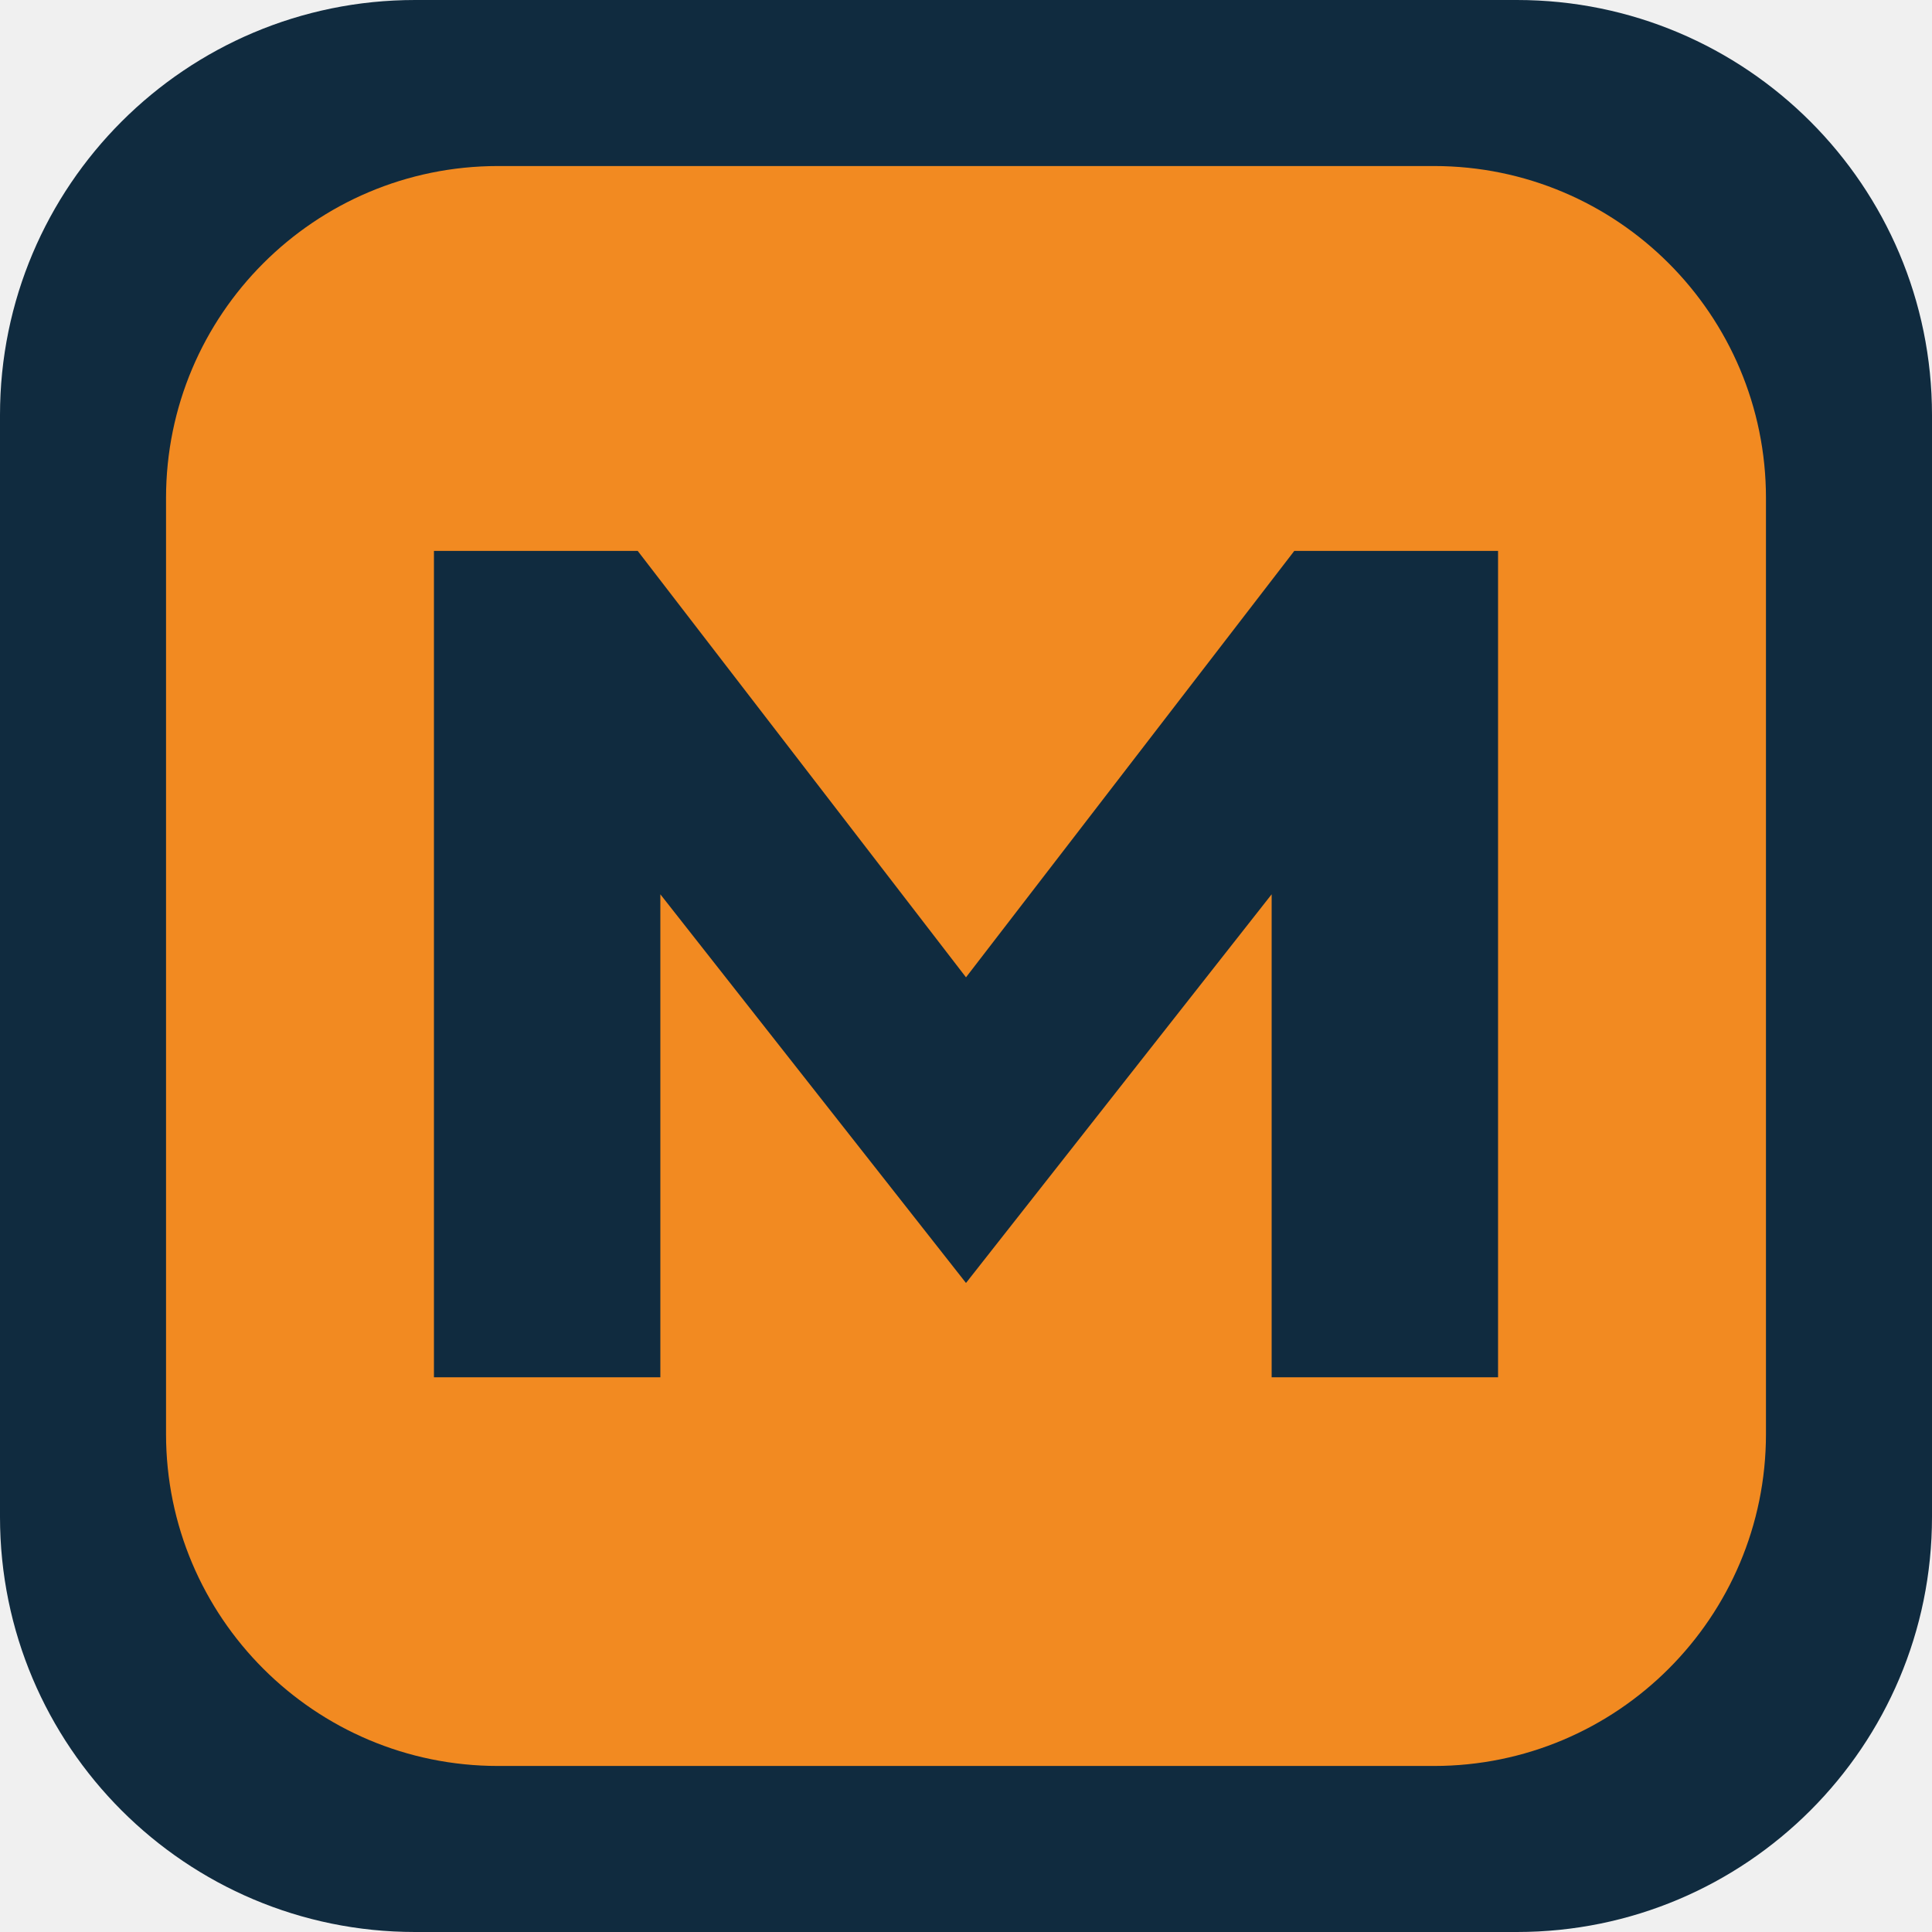
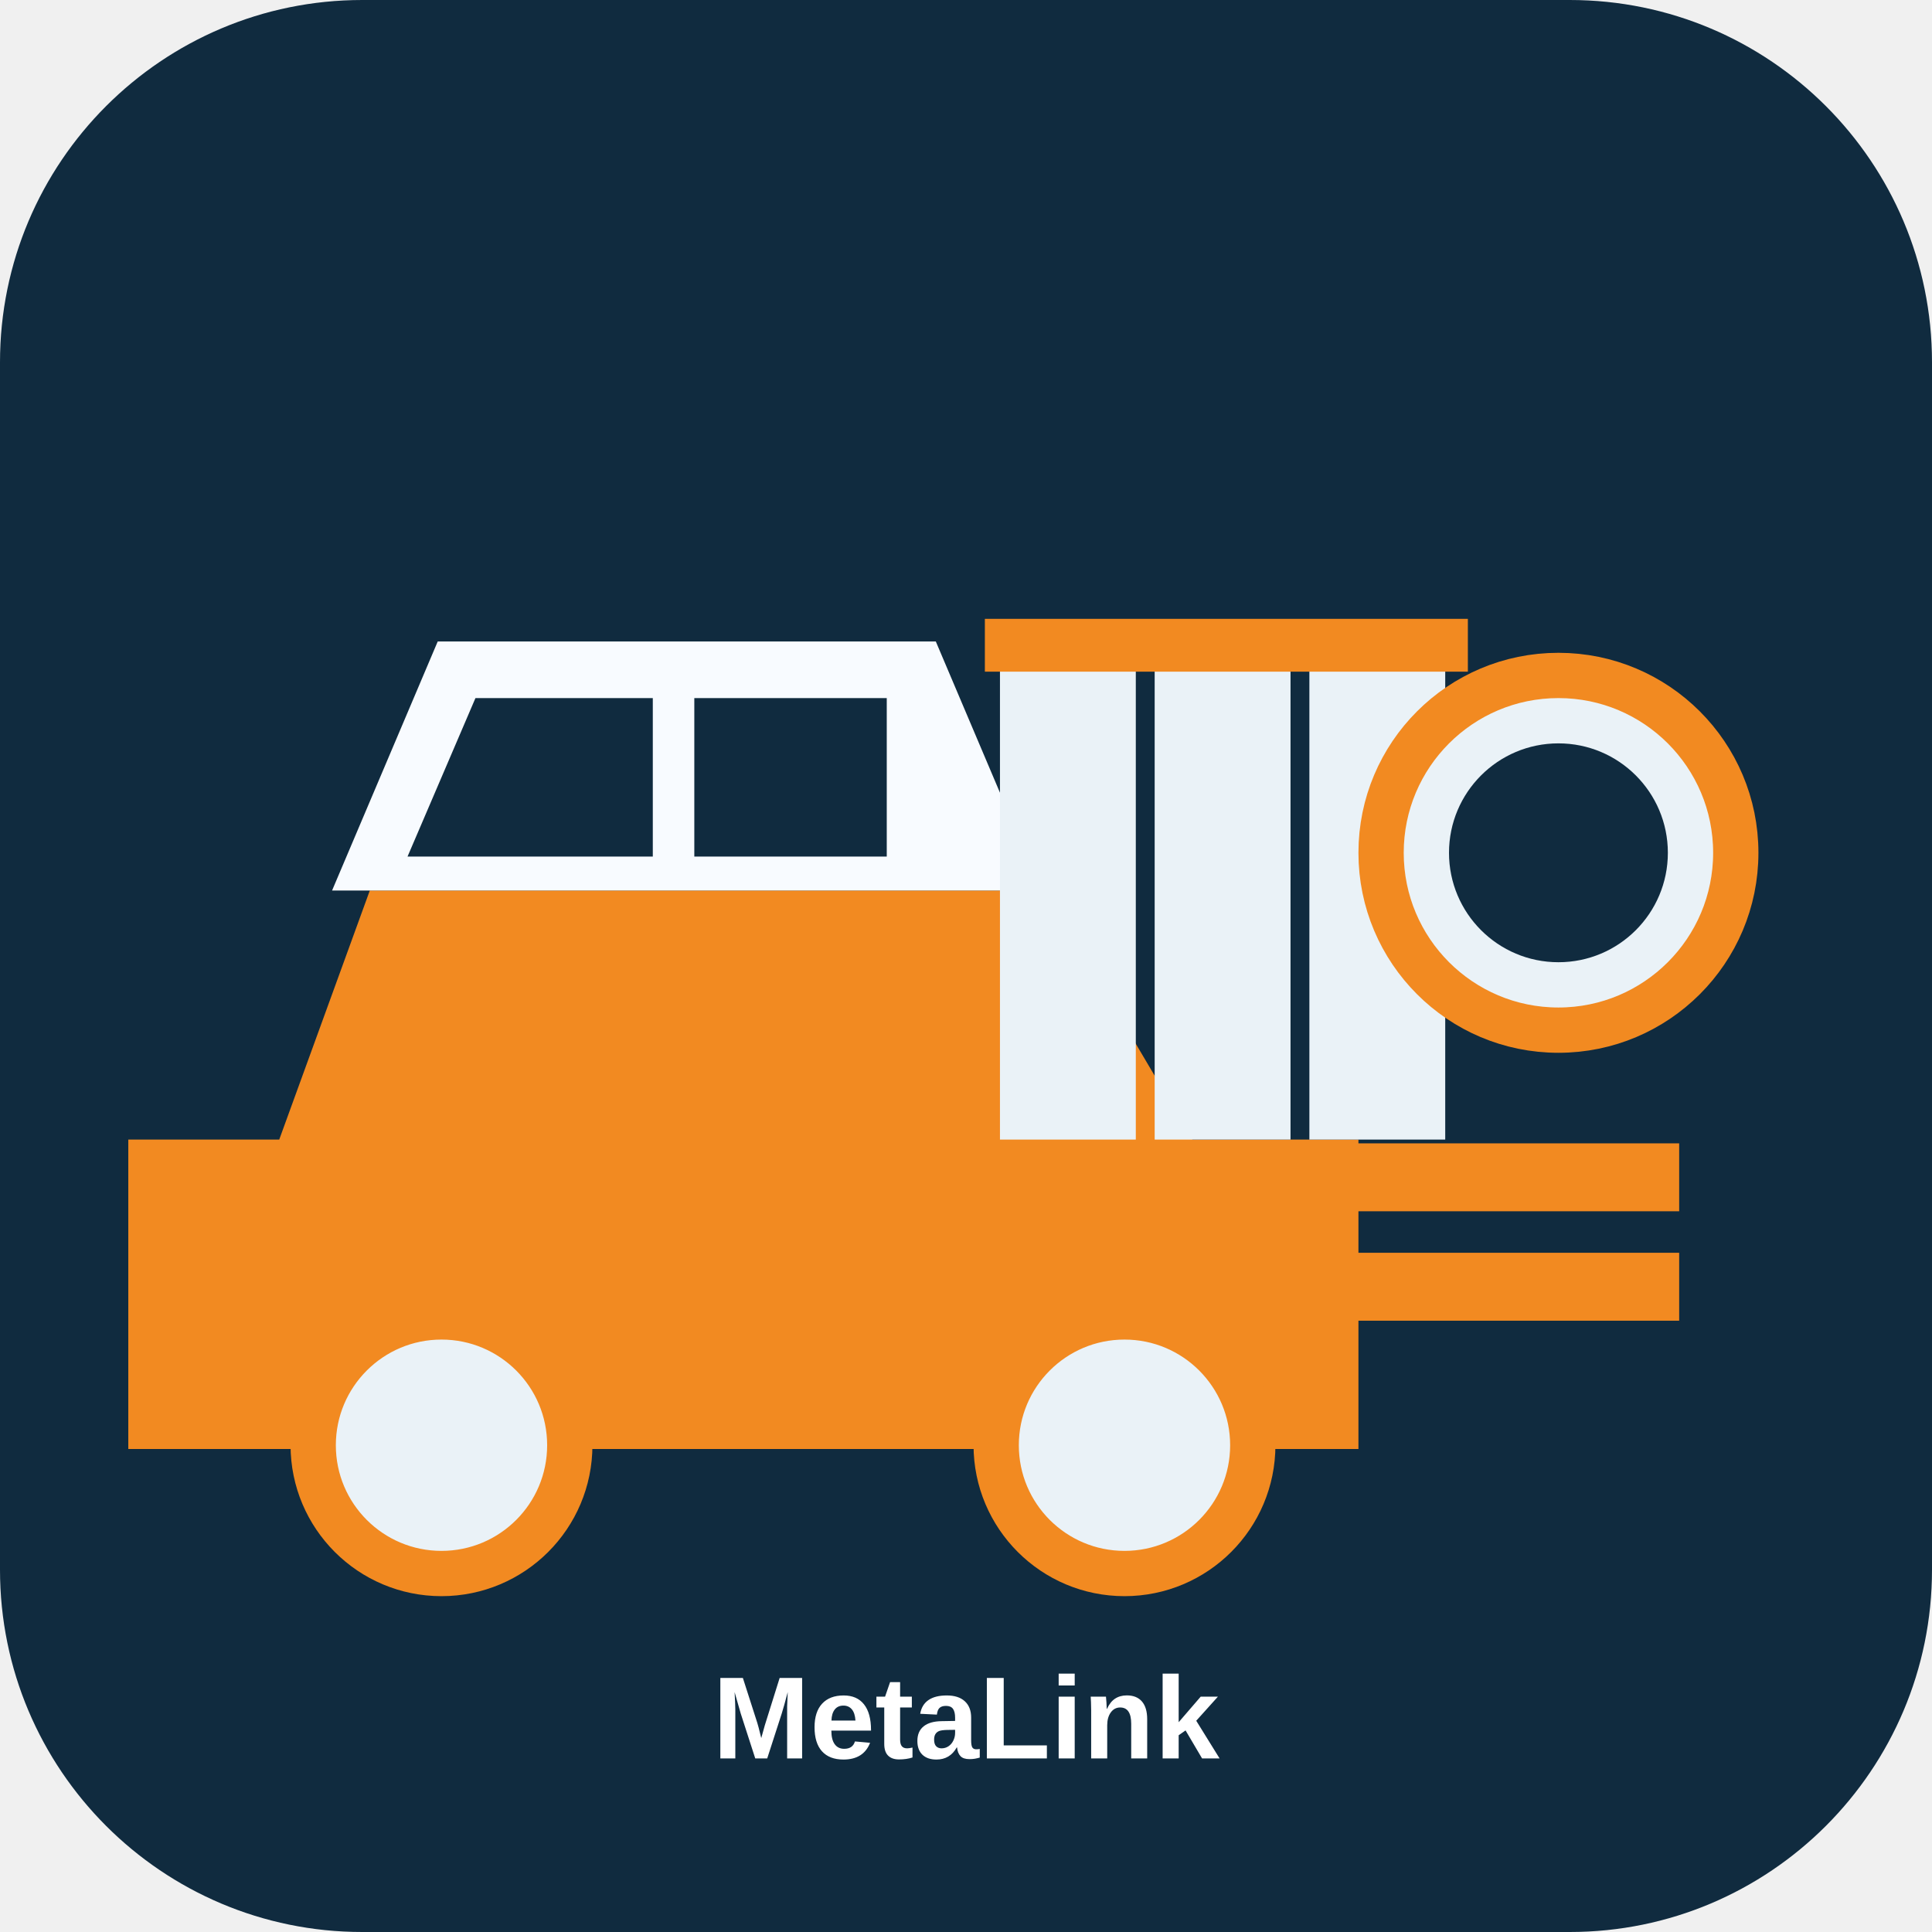
<svg xmlns="http://www.w3.org/2000/svg" viewBox="0 0 512 512">
-   <rect width="512" height="512" rx="110" fill="#102b3f" />
-   <rect x="44" y="44" width="424" height="424" rx="88" fill="#f28a21" />
-   <path d="M115 365V146h54l87 113 87-113h54v219h-60V237l-81 103-81-103v128z" fill="#102b3f" />
+   <rect width="512" height="512" rx="96" fill="#102b3f" />
+   <path d="M34 302h40l24-66h179l39 66h44v82H34z" fill="#f28a21" />
+   <path d="M88 236l28-66h132l28 66z" fill="#f8fbff" />
+   <path d="M126 185h47v42h-65zM184 185h51v42h-51z" fill="#102b3f" />
+   <circle cx="117" cy="383" r="34" fill="#eaf2f7" stroke="#f28a21" stroke-width="12" />
+   <circle cx="298" cy="383" r="34" fill="#eaf2f7" stroke="#f28a21" stroke-width="12" />
+   <path d="M265 170h36v132h-36zM306 170h36v132h-36zM347 170h36v132h-36z" fill="#eaf2f7" />
+   <path d="M261 164h128v14H261z" fill="#f28a21" />
+   <circle cx="413" cy="226" r="47" fill="#eaf2f7" stroke="#f28a21" stroke-width="12" />
+   <circle cx="413" cy="226" r="29" fill="#102b3f" />
+   <path d="M355 303h90v18h-90zM355 332h90v18h-90z" fill="#f28a21" />
+   <text x="256" y="466" text-anchor="middle" font-family="Arial,sans-serif" font-size="31" font-weight="700" fill="#fff">MetaLink</text>
</svg>
